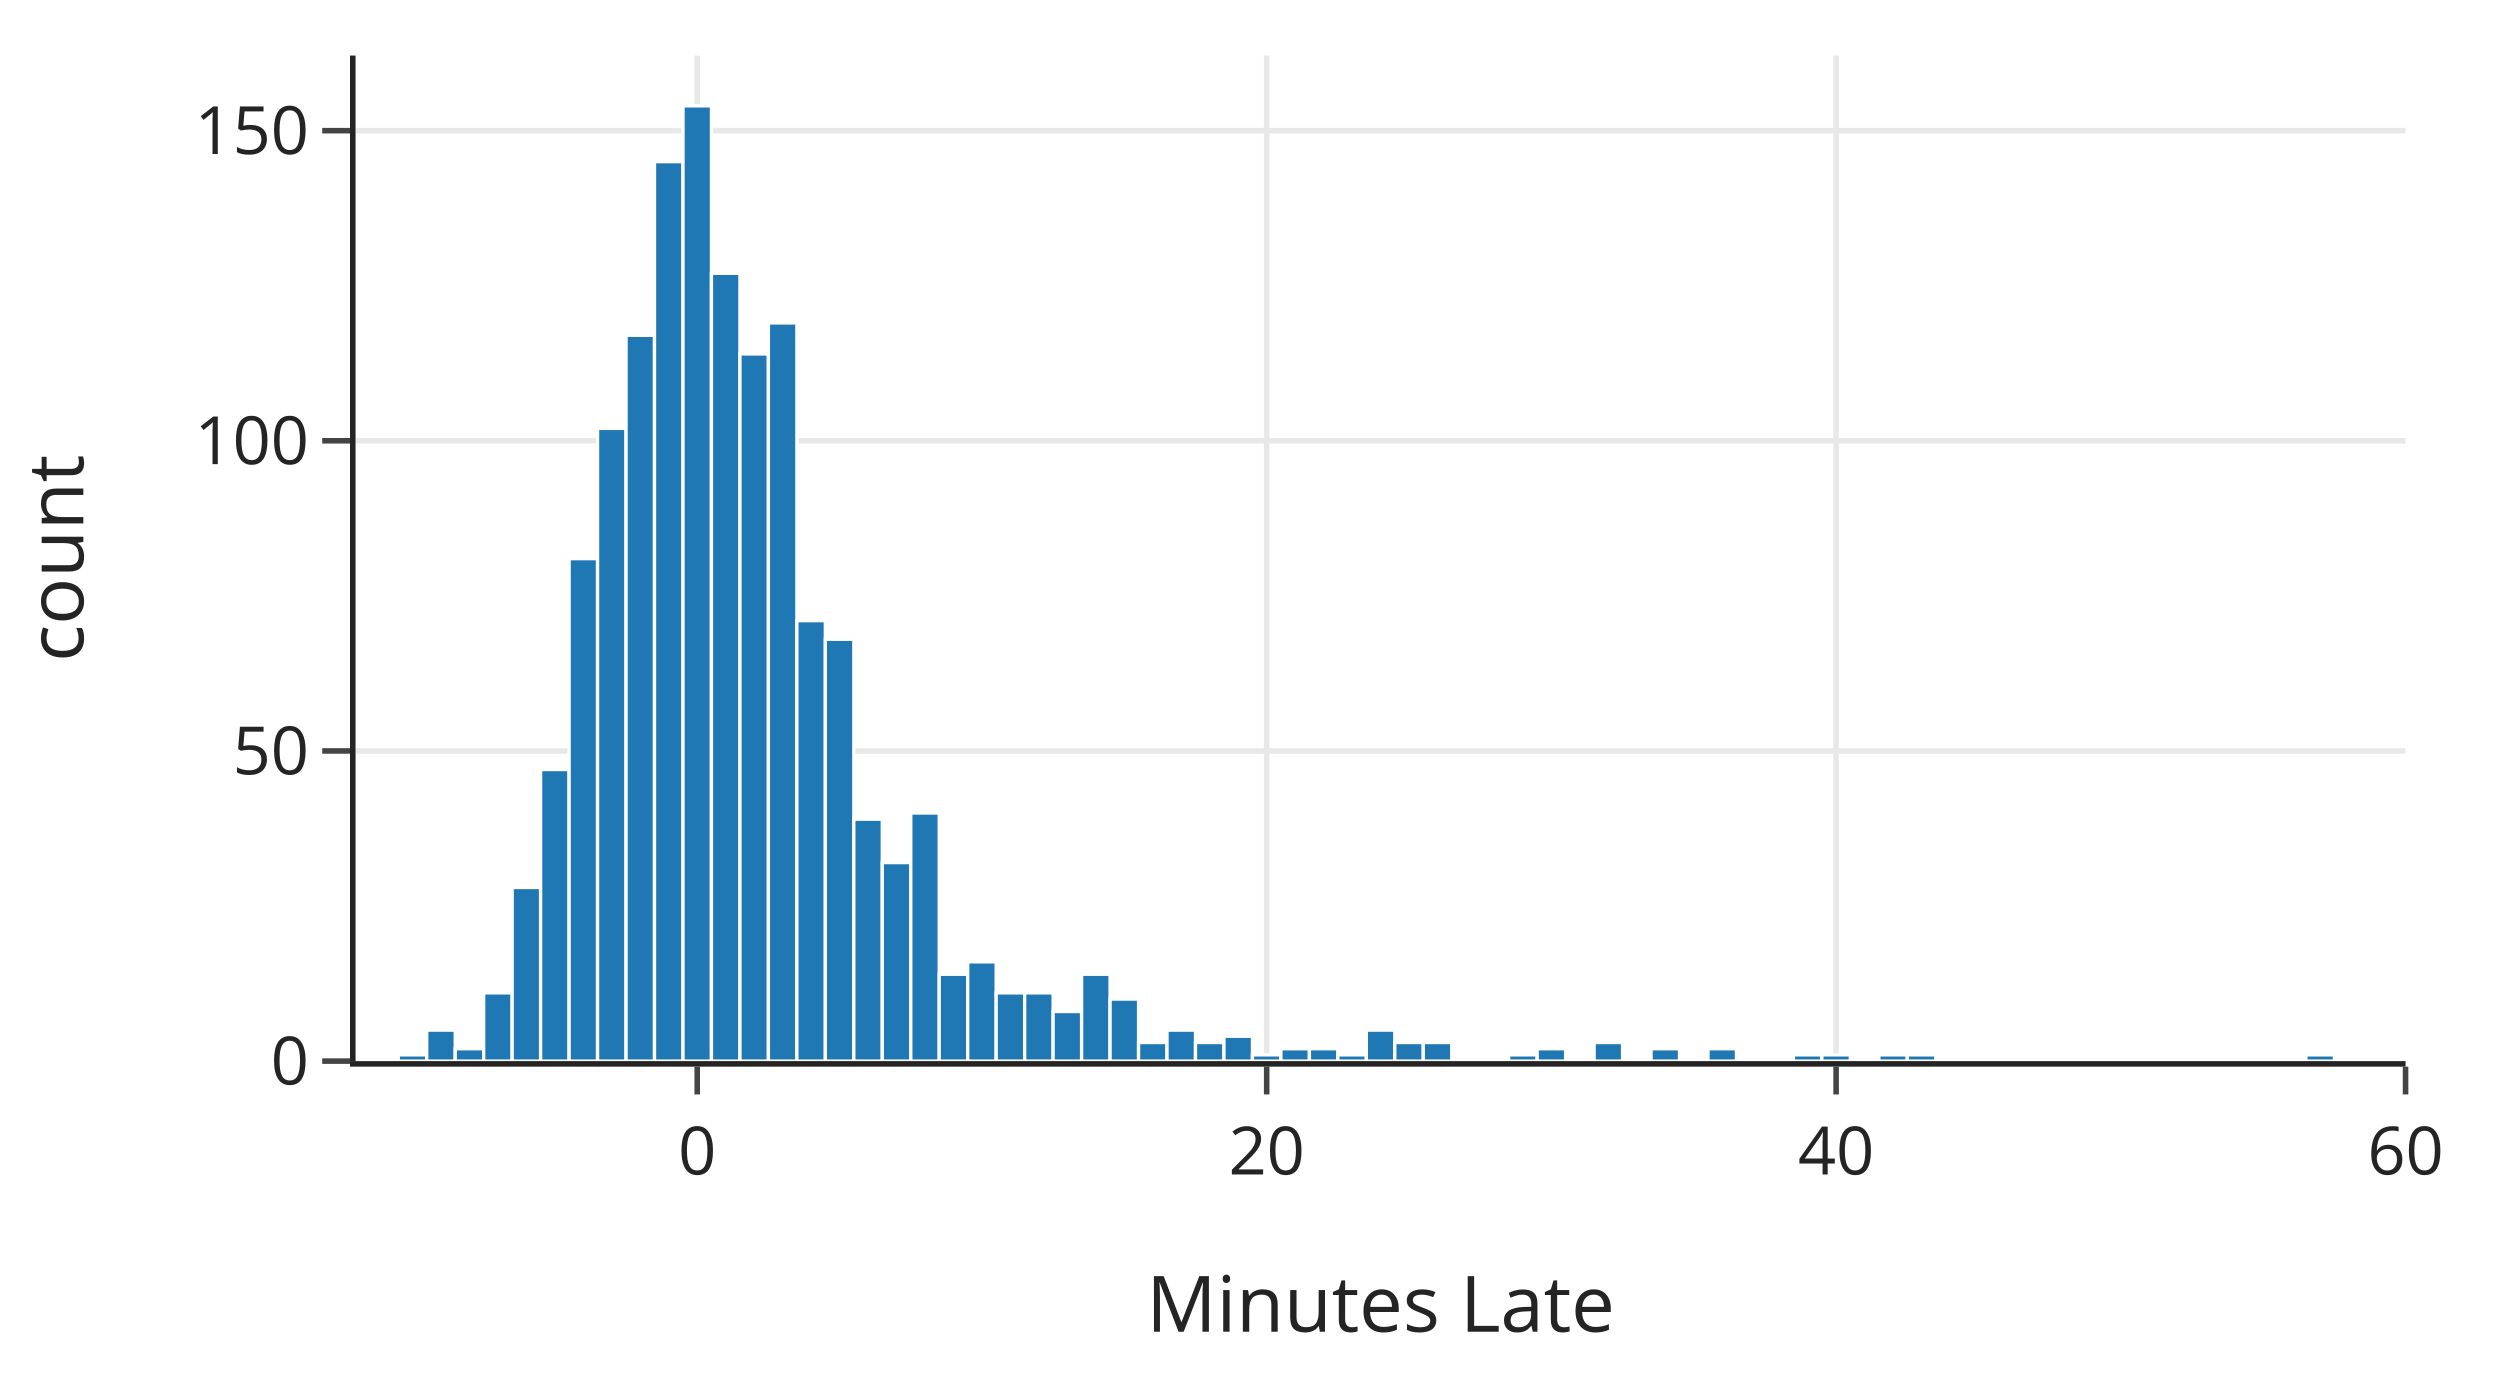
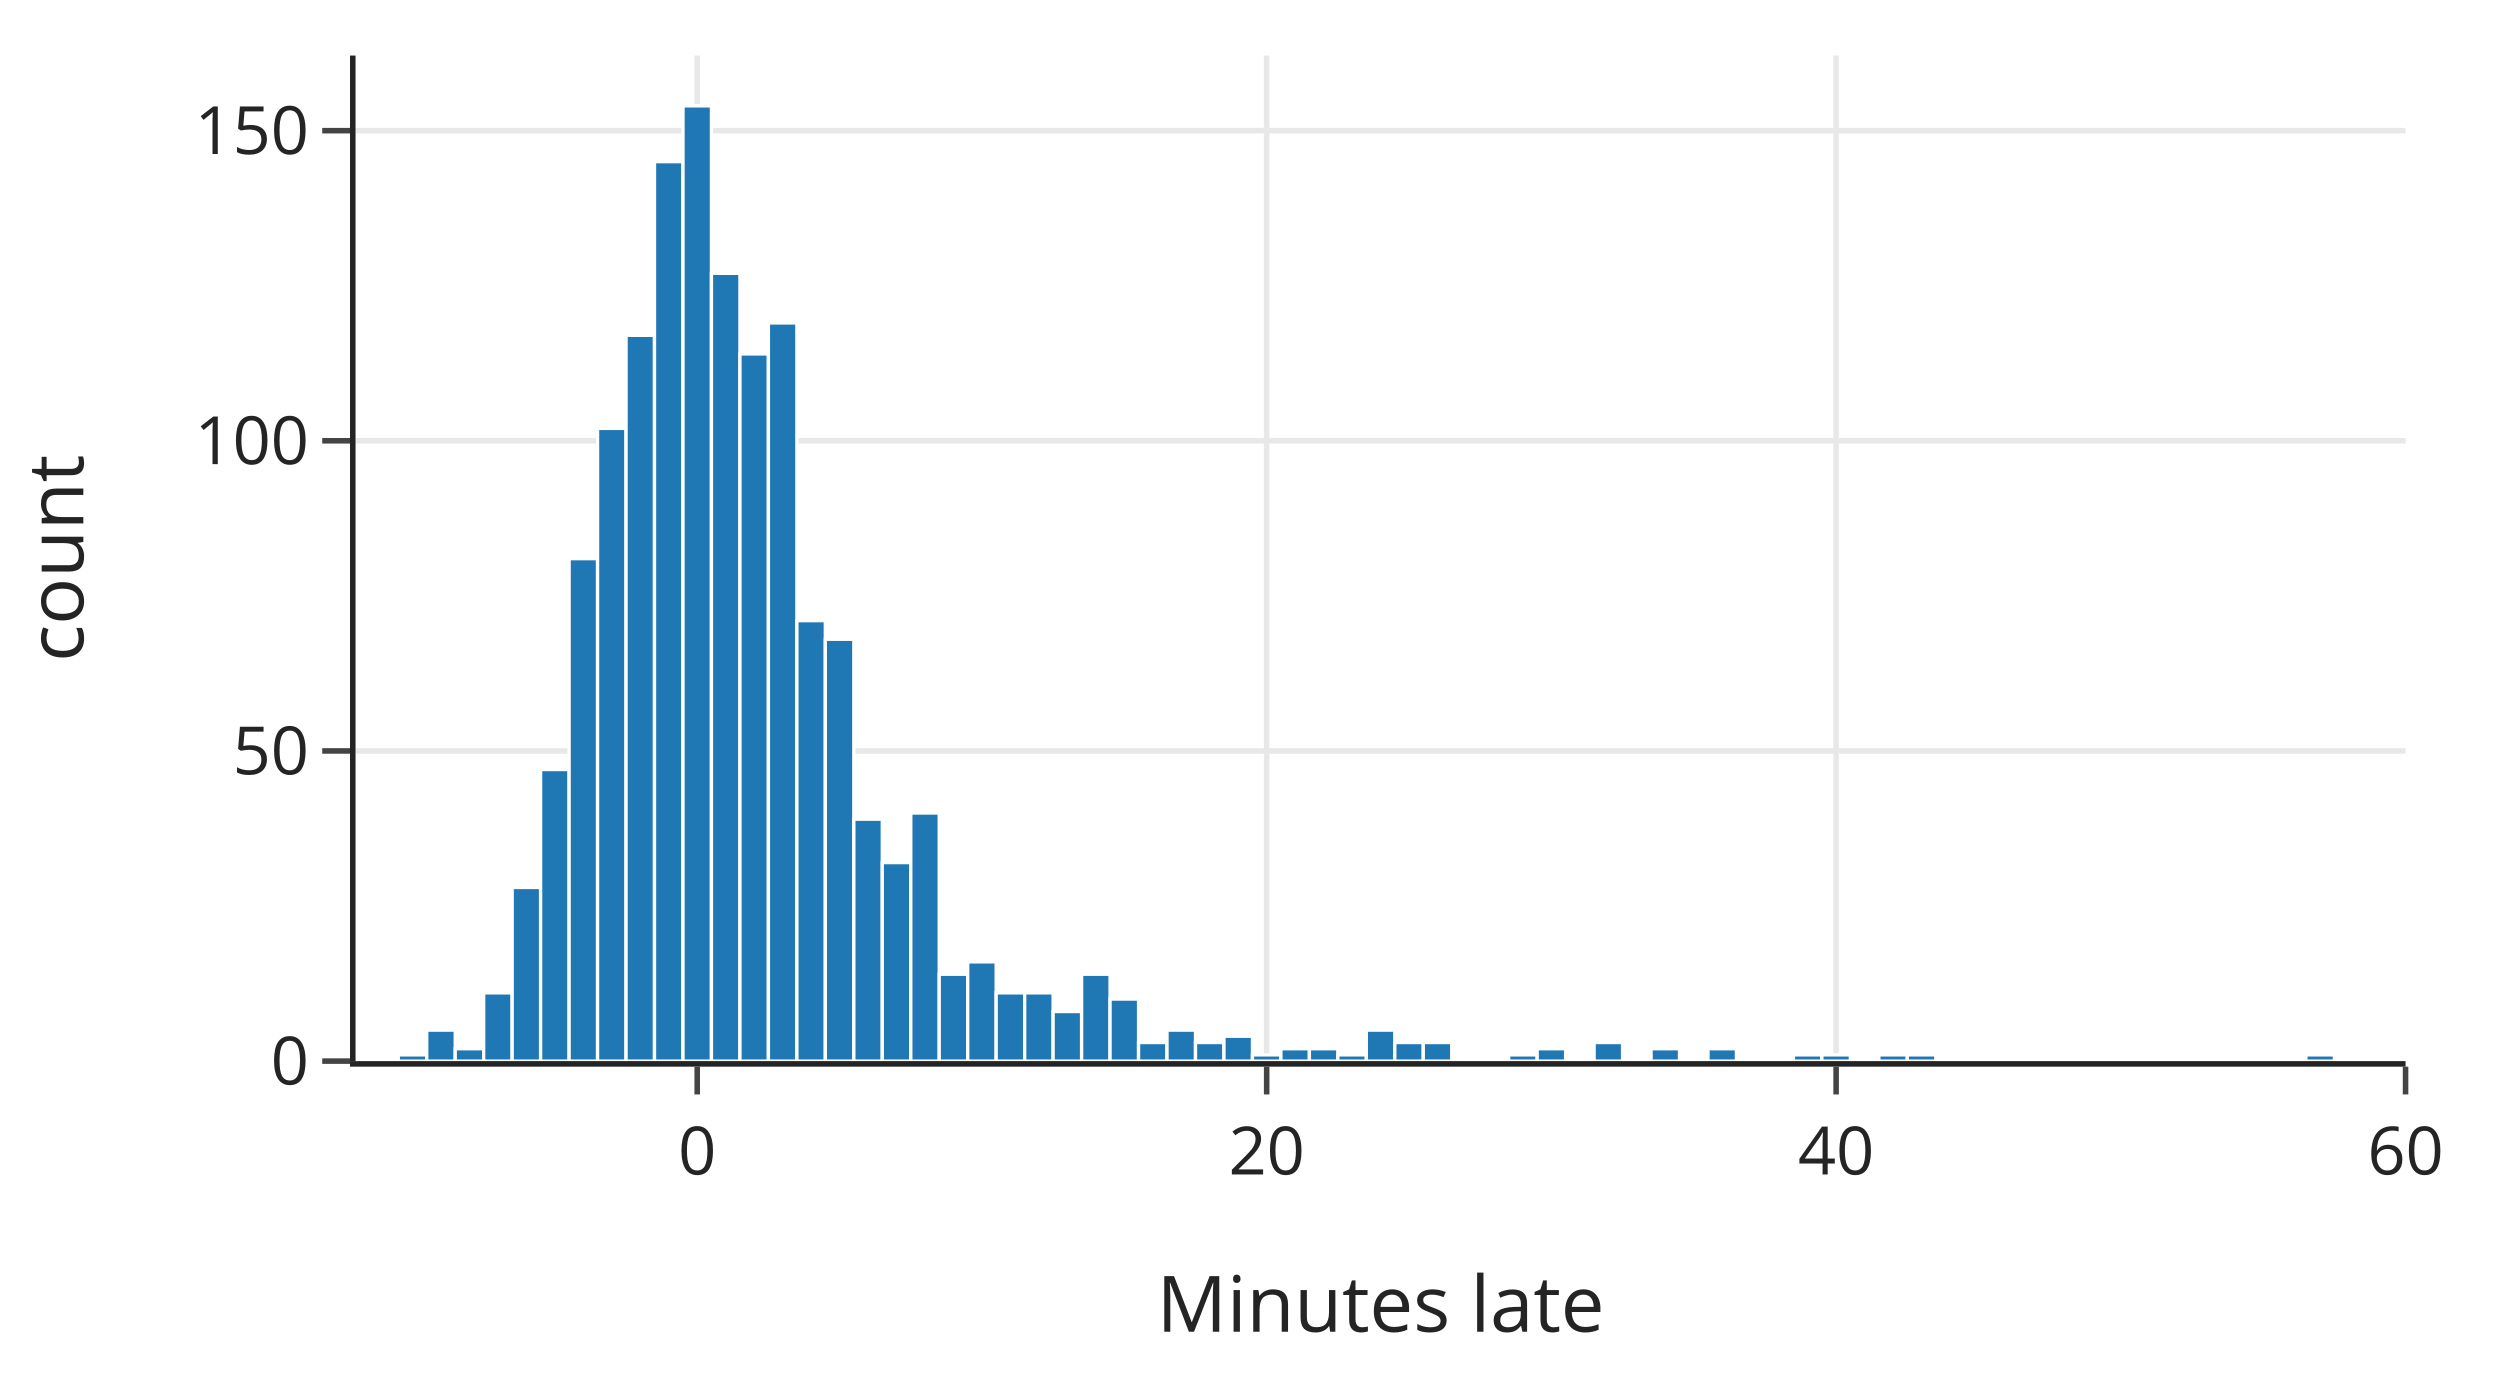
<svg xmlns="http://www.w3.org/2000/svg" class="main-svg" width="450" height="250" style="" viewBox="0 0 450 250">
  <rect x="0" y="0" width="450" height="250" style="fill: rgb(255, 255, 255); fill-opacity: 1;" />
-   <defs id="defs-fc1eb2">
+   <defs id="defs-8ad560">
    <g class="clips">
-       <clipPath id="clipfc1eb2xyplot" class="plotclip">
+       <clipPath id="clip8ad560xyplot" class="plotclip">
        <rect width="369" height="181" />
      </clipPath>
-       <clipPath class="axesclip" id="clipfc1eb2x">
+       <clipPath class="axesclip" id="clip8ad560x">
        <rect x="64" y="0" width="369" height="250" />
      </clipPath>
-       <clipPath class="axesclip" id="clipfc1eb2y">
+       <clipPath class="axesclip" id="clip8ad560y">
        <rect x="0" y="10" width="450" height="181" />
      </clipPath>
-       <clipPath class="axesclip" id="clipfc1eb2xy">
+       <clipPath class="axesclip" id="clip8ad560xy">
        <rect x="64" y="10" width="369" height="181" />
      </clipPath>
    </g>
    <g class="gradients" />
    <g class="patterns" />
  </defs>
  <g class="bglayer" />
  <g class="layer-below">
    <g class="imagelayer" />
    <g class="shapelayer" />
  </g>
  <g class="cartesianlayer">
    <g class="subplot xy">
      <g class="layer-subplot">
        <g class="shapelayer" />
        <g class="imagelayer" />
      </g>
      <g class="gridlayer">
        <g class="x">
          <path class="xgrid crisp" transform="translate(125.5,0)" d="M0,10v181" style="stroke: rgb(232, 232, 232); stroke-opacity: 1; stroke-width: 1px;" />
          <path class="xgrid crisp" transform="translate(228,0)" d="M0,10v181" style="stroke: rgb(232, 232, 232); stroke-opacity: 1; stroke-width: 1px;" />
          <path class="xgrid crisp" transform="translate(330.5,0)" d="M0,10v181" style="stroke: rgb(232, 232, 232); stroke-opacity: 1; stroke-width: 1px;" />
        </g>
        <g class="y">
          <path class="ygrid crisp" transform="translate(0,135.17)" d="M64,0h369" style="stroke: rgb(232, 232, 232); stroke-opacity: 1; stroke-width: 1px;" />
          <path class="ygrid crisp" transform="translate(0,79.34)" d="M64,0h369" style="stroke: rgb(232, 232, 232); stroke-opacity: 1; stroke-width: 1px;" />
          <path class="ygrid crisp" transform="translate(0,23.52)" d="M64,0h369" style="stroke: rgb(232, 232, 232); stroke-opacity: 1; stroke-width: 1px;" />
        </g>
      </g>
      <g class="zerolinelayer" />
      <path class="xlines-below" />
      <path class="ylines-below" />
      <g class="overlines-below" />
      <g class="xaxislayer-below" />
      <g class="yaxislayer-below" />
      <g class="overaxes-below" />
-       <g class="plot" transform="translate(64,10)" clip-path="url(#clipfc1eb2xyplot)">
+       <g class="plot" transform="translate(64,10)" clip-path="url(#clip8ad560xyplot)">
        <g class="barlayer mlayer">
          <g class="trace bars" style="opacity: 1;">
            <g class="points">
              <g class="point">
                <path d="M7.69,181V179.88H12.81V181Z" style="vector-effect: non-scaling-stroke; opacity: 1; stroke-width: 0.6px; fill: rgb(31, 119, 180); fill-opacity: 1; stroke: rgb(255, 255, 255); stroke-opacity: 1;" />
              </g>
              <g class="point">
                <path d="M12.81,181V175.42H17.94V181Z" style="vector-effect: non-scaling-stroke; opacity: 1; stroke-width: 0.6px; fill: rgb(31, 119, 180); fill-opacity: 1; stroke: rgb(255, 255, 255); stroke-opacity: 1;" />
              </g>
              <g class="point">
                <path d="M17.94,181V178.77H23.06V181Z" style="vector-effect: non-scaling-stroke; opacity: 1; stroke-width: 0.6px; fill: rgb(31, 119, 180); fill-opacity: 1; stroke: rgb(255, 255, 255); stroke-opacity: 1;" />
              </g>
              <g class="point">
                <path d="M23.06,181V168.72H28.19V181Z" style="vector-effect: non-scaling-stroke; opacity: 1; stroke-width: 0.6px; fill: rgb(31, 119, 180); fill-opacity: 1; stroke: rgb(255, 255, 255); stroke-opacity: 1;" />
              </g>
              <g class="point">
                <path d="M28.19,181V149.74H33.31V181Z" style="vector-effect: non-scaling-stroke; opacity: 1; stroke-width: 0.6px; fill: rgb(31, 119, 180); fill-opacity: 1; stroke: rgb(255, 255, 255); stroke-opacity: 1;" />
              </g>
              <g class="point">
                <path d="M33.31,181V128.52H38.44V181Z" style="vector-effect: non-scaling-stroke; opacity: 1; stroke-width: 0.6px; fill: rgb(31, 119, 180); fill-opacity: 1; stroke: rgb(255, 255, 255); stroke-opacity: 1;" />
              </g>
              <g class="point">
                <path d="M38.44,181V90.56H43.56V181Z" style="vector-effect: non-scaling-stroke; opacity: 1; stroke-width: 0.6px; fill: rgb(31, 119, 180); fill-opacity: 1; stroke: rgb(255, 255, 255); stroke-opacity: 1;" />
              </g>
              <g class="point">
                <path d="M43.56,181V67.11H48.69V181Z" style="vector-effect: non-scaling-stroke; opacity: 1; stroke-width: 0.6px; fill: rgb(31, 119, 180); fill-opacity: 1; stroke: rgb(255, 255, 255); stroke-opacity: 1;" />
              </g>
              <g class="point">
                <path d="M48.69,181V50.36H53.81V181Z" style="vector-effect: non-scaling-stroke; opacity: 1; stroke-width: 0.6px; fill: rgb(31, 119, 180); fill-opacity: 1; stroke: rgb(255, 255, 255); stroke-opacity: 1;" />
              </g>
              <g class="point">
                <path d="M53.81,181V19.1H58.94V181Z" style="vector-effect: non-scaling-stroke; opacity: 1; stroke-width: 0.6px; fill: rgb(31, 119, 180); fill-opacity: 1; stroke: rgb(255, 255, 255); stroke-opacity: 1;" />
              </g>
              <g class="point">
                <path d="M58.94,181V9.05H64.06V181Z" style="vector-effect: non-scaling-stroke; opacity: 1; stroke-width: 0.6px; fill: rgb(31, 119, 180); fill-opacity: 1; stroke: rgb(255, 255, 255); stroke-opacity: 1;" />
              </g>
              <g class="point">
                <path d="M64.06,181V39.2H69.19V181Z" style="vector-effect: non-scaling-stroke; opacity: 1; stroke-width: 0.6px; fill: rgb(31, 119, 180); fill-opacity: 1; stroke: rgb(255, 255, 255); stroke-opacity: 1;" />
              </g>
              <g class="point">
                <path d="M69.19,181V53.71H74.31V181Z" style="vector-effect: non-scaling-stroke; opacity: 1; stroke-width: 0.6px; fill: rgb(31, 119, 180); fill-opacity: 1; stroke: rgb(255, 255, 255); stroke-opacity: 1;" />
              </g>
              <g class="point">
                <path d="M74.31,181V48.13H79.44V181Z" style="vector-effect: non-scaling-stroke; opacity: 1; stroke-width: 0.6px; fill: rgb(31, 119, 180); fill-opacity: 1; stroke: rgb(255, 255, 255); stroke-opacity: 1;" />
              </g>
              <g class="point">
                <path d="M79.44,181V101.72H84.56V181Z" style="vector-effect: non-scaling-stroke; opacity: 1; stroke-width: 0.6px; fill: rgb(31, 119, 180); fill-opacity: 1; stroke: rgb(255, 255, 255); stroke-opacity: 1;" />
              </g>
              <g class="point">
                <path d="M84.56,181V105.07H89.69V181Z" style="vector-effect: non-scaling-stroke; opacity: 1; stroke-width: 0.6px; fill: rgb(31, 119, 180); fill-opacity: 1; stroke: rgb(255, 255, 255); stroke-opacity: 1;" />
              </g>
              <g class="point">
                <path d="M89.69,181V137.45H94.81V181Z" style="vector-effect: non-scaling-stroke; opacity: 1; stroke-width: 0.6px; fill: rgb(31, 119, 180); fill-opacity: 1; stroke: rgb(255, 255, 255); stroke-opacity: 1;" />
              </g>
              <g class="point">
                <path d="M94.81,181V145.27H99.94V181Z" style="vector-effect: non-scaling-stroke; opacity: 1; stroke-width: 0.6px; fill: rgb(31, 119, 180); fill-opacity: 1; stroke: rgb(255, 255, 255); stroke-opacity: 1;" />
              </g>
              <g class="point">
                <path d="M99.94,181V136.34H105.06V181Z" style="vector-effect: non-scaling-stroke; opacity: 1; stroke-width: 0.6px; fill: rgb(31, 119, 180); fill-opacity: 1; stroke: rgb(255, 255, 255); stroke-opacity: 1;" />
              </g>
              <g class="point">
                <path d="M105.06,181V165.37H110.19V181Z" style="vector-effect: non-scaling-stroke; opacity: 1; stroke-width: 0.6px; fill: rgb(31, 119, 180); fill-opacity: 1; stroke: rgb(255, 255, 255); stroke-opacity: 1;" />
              </g>
              <g class="point">
                <path d="M110.19,181V163.14H115.31V181Z" style="vector-effect: non-scaling-stroke; opacity: 1; stroke-width: 0.6px; fill: rgb(31, 119, 180); fill-opacity: 1; stroke: rgb(255, 255, 255); stroke-opacity: 1;" />
              </g>
              <g class="point">
                <path d="M115.31,181V168.72H120.44V181Z" style="vector-effect: non-scaling-stroke; opacity: 1; stroke-width: 0.6px; fill: rgb(31, 119, 180); fill-opacity: 1; stroke: rgb(255, 255, 255); stroke-opacity: 1;" />
              </g>
              <g class="point">
                <path d="M120.44,181V168.72H125.56V181Z" style="vector-effect: non-scaling-stroke; opacity: 1; stroke-width: 0.6px; fill: rgb(31, 119, 180); fill-opacity: 1; stroke: rgb(255, 255, 255); stroke-opacity: 1;" />
              </g>
              <g class="point">
                <path d="M125.56,181V172.07H130.69V181Z" style="vector-effect: non-scaling-stroke; opacity: 1; stroke-width: 0.6px; fill: rgb(31, 119, 180); fill-opacity: 1; stroke: rgb(255, 255, 255); stroke-opacity: 1;" />
              </g>
              <g class="point">
                <path d="M130.69,181V165.37H135.81V181Z" style="vector-effect: non-scaling-stroke; opacity: 1; stroke-width: 0.6px; fill: rgb(31, 119, 180); fill-opacity: 1; stroke: rgb(255, 255, 255); stroke-opacity: 1;" />
              </g>
              <g class="point">
                <path d="M135.81,181V169.83H140.94V181Z" style="vector-effect: non-scaling-stroke; opacity: 1; stroke-width: 0.6px; fill: rgb(31, 119, 180); fill-opacity: 1; stroke: rgb(255, 255, 255); stroke-opacity: 1;" />
              </g>
              <g class="point">
                <path d="M140.94,181V177.65H146.06V181Z" style="vector-effect: non-scaling-stroke; opacity: 1; stroke-width: 0.6px; fill: rgb(31, 119, 180); fill-opacity: 1; stroke: rgb(255, 255, 255); stroke-opacity: 1;" />
              </g>
              <g class="point">
                <path d="M146.06,181V175.42H151.19V181Z" style="vector-effect: non-scaling-stroke; opacity: 1; stroke-width: 0.6px; fill: rgb(31, 119, 180); fill-opacity: 1; stroke: rgb(255, 255, 255); stroke-opacity: 1;" />
              </g>
              <g class="point">
                <path d="M151.19,181V177.65H156.31V181Z" style="vector-effect: non-scaling-stroke; opacity: 1; stroke-width: 0.6px; fill: rgb(31, 119, 180); fill-opacity: 1; stroke: rgb(255, 255, 255); stroke-opacity: 1;" />
              </g>
              <g class="point">
                <path d="M156.31,181V176.53H161.44V181Z" style="vector-effect: non-scaling-stroke; opacity: 1; stroke-width: 0.6px; fill: rgb(31, 119, 180); fill-opacity: 1; stroke: rgb(255, 255, 255); stroke-opacity: 1;" />
              </g>
              <g class="point">
                <path d="M161.44,181V179.88H166.56V181Z" style="vector-effect: non-scaling-stroke; opacity: 1; stroke-width: 0.6px; fill: rgb(31, 119, 180); fill-opacity: 1; stroke: rgb(255, 255, 255); stroke-opacity: 1;" />
              </g>
              <g class="point">
                <path d="M166.56,181V178.77H171.69V181Z" style="vector-effect: non-scaling-stroke; opacity: 1; stroke-width: 0.6px; fill: rgb(31, 119, 180); fill-opacity: 1; stroke: rgb(255, 255, 255); stroke-opacity: 1;" />
              </g>
              <g class="point">
                <path d="M171.69,181V178.77H176.81V181Z" style="vector-effect: non-scaling-stroke; opacity: 1; stroke-width: 0.6px; fill: rgb(31, 119, 180); fill-opacity: 1; stroke: rgb(255, 255, 255); stroke-opacity: 1;" />
              </g>
              <g class="point">
                <path d="M176.81,181V179.88H181.94V181Z" style="vector-effect: non-scaling-stroke; opacity: 1; stroke-width: 0.6px; fill: rgb(31, 119, 180); fill-opacity: 1; stroke: rgb(255, 255, 255); stroke-opacity: 1;" />
              </g>
              <g class="point">
                <path d="M181.94,181V175.42H187.06V181Z" style="vector-effect: non-scaling-stroke; opacity: 1; stroke-width: 0.6px; fill: rgb(31, 119, 180); fill-opacity: 1; stroke: rgb(255, 255, 255); stroke-opacity: 1;" />
              </g>
              <g class="point">
                <path d="M187.06,181V177.65H192.19V181Z" style="vector-effect: non-scaling-stroke; opacity: 1; stroke-width: 0.6px; fill: rgb(31, 119, 180); fill-opacity: 1; stroke: rgb(255, 255, 255); stroke-opacity: 1;" />
              </g>
              <g class="point">
                <path d="M192.19,181V177.65H197.31V181Z" style="vector-effect: non-scaling-stroke; opacity: 1; stroke-width: 0.6px; fill: rgb(31, 119, 180); fill-opacity: 1; stroke: rgb(255, 255, 255); stroke-opacity: 1;" />
              </g>
              <g class="point">
                <path d="M0,0Z" style="vector-effect: non-scaling-stroke; opacity: 1; stroke-width: 0px; fill: rgb(31, 119, 180); fill-opacity: 1; stroke: rgb(255, 255, 255); stroke-opacity: 1;" />
              </g>
              <g class="point">
                <path d="M0,0Z" style="vector-effect: non-scaling-stroke; opacity: 1; stroke-width: 0px; fill: rgb(31, 119, 180); fill-opacity: 1; stroke: rgb(255, 255, 255); stroke-opacity: 1;" />
              </g>
              <g class="point">
                <path d="M207.56,181V179.88H212.69V181Z" style="vector-effect: non-scaling-stroke; opacity: 1; stroke-width: 0.6px; fill: rgb(31, 119, 180); fill-opacity: 1; stroke: rgb(255, 255, 255); stroke-opacity: 1;" />
              </g>
              <g class="point">
                <path d="M212.69,181V178.77H217.81V181Z" style="vector-effect: non-scaling-stroke; opacity: 1; stroke-width: 0.6px; fill: rgb(31, 119, 180); fill-opacity: 1; stroke: rgb(255, 255, 255); stroke-opacity: 1;" />
              </g>
              <g class="point">
                <path d="M0,0Z" style="vector-effect: non-scaling-stroke; opacity: 1; stroke-width: 0px; fill: rgb(31, 119, 180); fill-opacity: 1; stroke: rgb(255, 255, 255); stroke-opacity: 1;" />
              </g>
              <g class="point">
                <path d="M222.94,181V177.65H228.06V181Z" style="vector-effect: non-scaling-stroke; opacity: 1; stroke-width: 0.6px; fill: rgb(31, 119, 180); fill-opacity: 1; stroke: rgb(255, 255, 255); stroke-opacity: 1;" />
              </g>
              <g class="point">
                <path d="M0,0Z" style="vector-effect: non-scaling-stroke; opacity: 1; stroke-width: 0px; fill: rgb(31, 119, 180); fill-opacity: 1; stroke: rgb(255, 255, 255); stroke-opacity: 1;" />
              </g>
              <g class="point">
                <path d="M233.19,181V178.77H238.31V181Z" style="vector-effect: non-scaling-stroke; opacity: 1; stroke-width: 0.6px; fill: rgb(31, 119, 180); fill-opacity: 1; stroke: rgb(255, 255, 255); stroke-opacity: 1;" />
              </g>
              <g class="point">
                <path d="M0,0Z" style="vector-effect: non-scaling-stroke; opacity: 1; stroke-width: 0px; fill: rgb(31, 119, 180); fill-opacity: 1; stroke: rgb(255, 255, 255); stroke-opacity: 1;" />
              </g>
              <g class="point">
                <path d="M243.44,181V178.77H248.56V181Z" style="vector-effect: non-scaling-stroke; opacity: 1; stroke-width: 0.6px; fill: rgb(31, 119, 180); fill-opacity: 1; stroke: rgb(255, 255, 255); stroke-opacity: 1;" />
              </g>
              <g class="point">
                <path d="M0,0Z" style="vector-effect: non-scaling-stroke; opacity: 1; stroke-width: 0px; fill: rgb(31, 119, 180); fill-opacity: 1; stroke: rgb(255, 255, 255); stroke-opacity: 1;" />
              </g>
              <g class="point">
                <path d="M0,0Z" style="vector-effect: non-scaling-stroke; opacity: 1; stroke-width: 0px; fill: rgb(31, 119, 180); fill-opacity: 1; stroke: rgb(255, 255, 255); stroke-opacity: 1;" />
              </g>
              <g class="point">
                <path d="M258.81,181V179.88H263.94V181Z" style="vector-effect: non-scaling-stroke; opacity: 1; stroke-width: 0.6px; fill: rgb(31, 119, 180); fill-opacity: 1; stroke: rgb(255, 255, 255); stroke-opacity: 1;" />
              </g>
              <g class="point">
                <path d="M263.94,181V179.88H269.06V181Z" style="vector-effect: non-scaling-stroke; opacity: 1; stroke-width: 0.6px; fill: rgb(31, 119, 180); fill-opacity: 1; stroke: rgb(255, 255, 255); stroke-opacity: 1;" />
              </g>
              <g class="point">
                <path d="M0,0Z" style="vector-effect: non-scaling-stroke; opacity: 1; stroke-width: 0px; fill: rgb(31, 119, 180); fill-opacity: 1; stroke: rgb(255, 255, 255); stroke-opacity: 1;" />
              </g>
              <g class="point">
                <path d="M274.19,181V179.88H279.31V181Z" style="vector-effect: non-scaling-stroke; opacity: 1; stroke-width: 0.6px; fill: rgb(31, 119, 180); fill-opacity: 1; stroke: rgb(255, 255, 255); stroke-opacity: 1;" />
              </g>
              <g class="point">
                <path d="M279.31,181V179.88H284.44V181Z" style="vector-effect: non-scaling-stroke; opacity: 1; stroke-width: 0.6px; fill: rgb(31, 119, 180); fill-opacity: 1; stroke: rgb(255, 255, 255); stroke-opacity: 1;" />
              </g>
              <g class="point">
                <path d="M0,0Z" style="vector-effect: non-scaling-stroke; opacity: 1; stroke-width: 0px; fill: rgb(31, 119, 180); fill-opacity: 1; stroke: rgb(255, 255, 255); stroke-opacity: 1;" />
              </g>
              <g class="point">
                <path d="M0,0Z" style="vector-effect: non-scaling-stroke; opacity: 1; stroke-width: 0px; fill: rgb(31, 119, 180); fill-opacity: 1; stroke: rgb(255, 255, 255); stroke-opacity: 1;" />
              </g>
              <g class="point">
                <path d="M0,0Z" style="vector-effect: non-scaling-stroke; opacity: 1; stroke-width: 0px; fill: rgb(31, 119, 180); fill-opacity: 1; stroke: rgb(255, 255, 255); stroke-opacity: 1;" />
              </g>
              <g class="point">
                <path d="M0,0Z" style="vector-effect: non-scaling-stroke; opacity: 1; stroke-width: 0px; fill: rgb(31, 119, 180); fill-opacity: 1; stroke: rgb(255, 255, 255); stroke-opacity: 1;" />
              </g>
              <g class="point">
                <path d="M0,0Z" style="vector-effect: non-scaling-stroke; opacity: 1; stroke-width: 0px; fill: rgb(31, 119, 180); fill-opacity: 1; stroke: rgb(255, 255, 255); stroke-opacity: 1;" />
              </g>
              <g class="point">
                <path d="M0,0Z" style="vector-effect: non-scaling-stroke; opacity: 1; stroke-width: 0px; fill: rgb(31, 119, 180); fill-opacity: 1; stroke: rgb(255, 255, 255); stroke-opacity: 1;" />
              </g>
              <g class="point">
                <path d="M0,0Z" style="vector-effect: non-scaling-stroke; opacity: 1; stroke-width: 0px; fill: rgb(31, 119, 180); fill-opacity: 1; stroke: rgb(255, 255, 255); stroke-opacity: 1;" />
              </g>
              <g class="point">
                <path d="M0,0Z" style="vector-effect: non-scaling-stroke; opacity: 1; stroke-width: 0px; fill: rgb(31, 119, 180); fill-opacity: 1; stroke: rgb(255, 255, 255); stroke-opacity: 1;" />
              </g>
              <g class="point">
                <path d="M0,0Z" style="vector-effect: non-scaling-stroke; opacity: 1; stroke-width: 0px; fill: rgb(31, 119, 180); fill-opacity: 1; stroke: rgb(255, 255, 255); stroke-opacity: 1;" />
              </g>
              <g class="point">
                <path d="M0,0Z" style="vector-effect: non-scaling-stroke; opacity: 1; stroke-width: 0px; fill: rgb(31, 119, 180); fill-opacity: 1; stroke: rgb(255, 255, 255); stroke-opacity: 1;" />
              </g>
              <g class="point">
                <path d="M0,0Z" style="vector-effect: non-scaling-stroke; opacity: 1; stroke-width: 0px; fill: rgb(31, 119, 180); fill-opacity: 1; stroke: rgb(255, 255, 255); stroke-opacity: 1;" />
              </g>
              <g class="point">
                <path d="M0,0Z" style="vector-effect: non-scaling-stroke; opacity: 1; stroke-width: 0px; fill: rgb(31, 119, 180); fill-opacity: 1; stroke: rgb(255, 255, 255); stroke-opacity: 1;" />
              </g>
              <g class="point">
                <path d="M0,0Z" style="vector-effect: non-scaling-stroke; opacity: 1; stroke-width: 0px; fill: rgb(31, 119, 180); fill-opacity: 1; stroke: rgb(255, 255, 255); stroke-opacity: 1;" />
              </g>
              <g class="point">
                <path d="M351.06,181V179.88H356.19V181Z" style="vector-effect: non-scaling-stroke; opacity: 1; stroke-width: 0.6px; fill: rgb(31, 119, 180); fill-opacity: 1; stroke: rgb(255, 255, 255); stroke-opacity: 1;" />
              </g>
            </g>
          </g>
        </g>
      </g>
      <g class="overplot" />
      <path class="xlines-above crisp" d="M63,191.5H433" style="fill: none; stroke-width: 1px; stroke: rgb(36, 36, 36); stroke-opacity: 1;" />
      <path class="ylines-above crisp" d="M63.5,10V191" style="fill: none; stroke-width: 1px; stroke: rgb(36, 36, 36); stroke-opacity: 1;" />
      <g class="overlines-above" />
      <g class="xaxislayer-above">
        <path class="xtick ticks crisp" d="M0,192v5" transform="translate(125.5,0)" style="stroke: rgb(68, 68, 68); stroke-opacity: 1; stroke-width: 1px;" />
        <path class="xtick ticks crisp" d="M0,192v5" transform="translate(228,0)" style="stroke: rgb(68, 68, 68); stroke-opacity: 1; stroke-width: 1px;" />
        <path class="xtick ticks crisp" d="M0,192v5" transform="translate(330.5,0)" style="stroke: rgb(68, 68, 68); stroke-opacity: 1; stroke-width: 1px;" />
        <path class="xtick ticks crisp" d="M0,192v5" transform="translate(433,0)" style="stroke: rgb(68, 68, 68); stroke-opacity: 1; stroke-width: 1px;" />
        <g class="xtick">
          <text text-anchor="middle" x="0" y="211.4" transform="translate(125.5,0)" style="font-family: 'Open Sans', verdana, arial, sans-serif; font-size: 12px; fill: rgb(36, 36, 36); fill-opacity: 1; white-space: pre; opacity: 1;">0</text>
        </g>
        <g class="xtick">
          <text text-anchor="middle" x="0" y="211.4" style="font-family: 'Open Sans', verdana, arial, sans-serif; font-size: 12px; fill: rgb(36, 36, 36); fill-opacity: 1; white-space: pre; opacity: 1;" transform="translate(228,0)">20</text>
        </g>
        <g class="xtick">
          <text text-anchor="middle" x="0" y="211.4" style="font-family: 'Open Sans', verdana, arial, sans-serif; font-size: 12px; fill: rgb(36, 36, 36); fill-opacity: 1; white-space: pre; opacity: 1;" transform="translate(330.5,0)">40</text>
        </g>
        <g class="xtick">
          <text text-anchor="middle" x="0" y="211.4" style="font-family: 'Open Sans', verdana, arial, sans-serif; font-size: 12px; fill: rgb(36, 36, 36); fill-opacity: 1; white-space: pre; opacity: 1;" transform="translate(433,0)">60</text>
        </g>
      </g>
      <g class="yaxislayer-above">
        <path class="ytick ticks crisp" d="M63,0h-5" transform="translate(0,191)" style="stroke: rgb(68, 68, 68); stroke-opacity: 1; stroke-width: 1px;" />
        <path class="ytick ticks crisp" d="M63,0h-5" transform="translate(0,135.17)" style="stroke: rgb(68, 68, 68); stroke-opacity: 1; stroke-width: 1px;" />
        <path class="ytick ticks crisp" d="M63,0h-5" transform="translate(0,79.34)" style="stroke: rgb(68, 68, 68); stroke-opacity: 1; stroke-width: 1px;" />
        <path class="ytick ticks crisp" d="M63,0h-5" transform="translate(0,23.52)" style="stroke: rgb(68, 68, 68); stroke-opacity: 1; stroke-width: 1px;" />
        <g class="ytick">
          <text text-anchor="end" x="55.6" y="4.2" transform="translate(0,191)" style="font-family: 'Open Sans', verdana, arial, sans-serif; font-size: 12px; fill: rgb(36, 36, 36); fill-opacity: 1; white-space: pre; opacity: 1;">0</text>
        </g>
        <g class="ytick">
          <text text-anchor="end" x="55.6" y="4.2" style="font-family: 'Open Sans', verdana, arial, sans-serif; font-size: 12px; fill: rgb(36, 36, 36); fill-opacity: 1; white-space: pre; opacity: 1;" transform="translate(0,135.17)">50</text>
        </g>
        <g class="ytick">
          <text text-anchor="end" x="55.6" y="4.2" style="font-family: 'Open Sans', verdana, arial, sans-serif; font-size: 12px; fill: rgb(36, 36, 36); fill-opacity: 1; white-space: pre; opacity: 1;" transform="translate(0,79.34)">100</text>
        </g>
        <g class="ytick">
          <text text-anchor="end" x="55.6" y="4.2" style="font-family: 'Open Sans', verdana, arial, sans-serif; font-size: 12px; fill: rgb(36, 36, 36); fill-opacity: 1; white-space: pre; opacity: 1;" transform="translate(0,23.52)">150</text>
        </g>
      </g>
      <g class="overaxes-above" />
    </g>
  </g>
  <g class="polarlayer" />
  <g class="smithlayer" />
  <g class="ternarylayer" />
  <g class="geolayer" />
  <g class="funnelarealayer" />
  <g class="pielayer" />
  <g class="iciclelayer" />
  <g class="treemaplayer" />
  <g class="sunburstlayer" />
  <g class="glimages" />
-   <defs id="topdefs-fc1eb2">
+   <defs id="topdefs-8ad560">
    <g class="clips" />
  </defs>
  <g class="layer-above">
    <g class="imagelayer" />
    <g class="shapelayer" />
  </g>
  <g class="infolayer">
    <g class="g-gtitle" />
    <g class="g-xtitle">
-       <text class="xtitle" x="248.5" y="239.706" text-anchor="middle" style="font-family: 'Open Sans', verdana, arial, sans-serif; font-size: 14px; fill: rgb(36, 36, 36); opacity: 1; font-weight: normal; white-space: pre;">Minutes Late</text>
+       <text class="xtitle" x="248.5" y="239.706" text-anchor="middle" style="font-family: 'Open Sans', verdana, arial, sans-serif; font-size: 14px; fill: rgb(36, 36, 36); opacity: 1; font-weight: normal; white-space: pre;">Minutes late</text>
    </g>
    <g class="g-ytitle" transform="translate(4.78418,0)">
      <text class="ytitle" transform="rotate(-90,10.21563,100.5)" x="10.216" y="100.5" text-anchor="middle" style="font-family: 'Open Sans', verdana, arial, sans-serif; font-size: 14px; fill: rgb(36, 36, 36); opacity: 1; font-weight: normal; white-space: pre;">count</text>
    </g>
  </g>
</svg>
